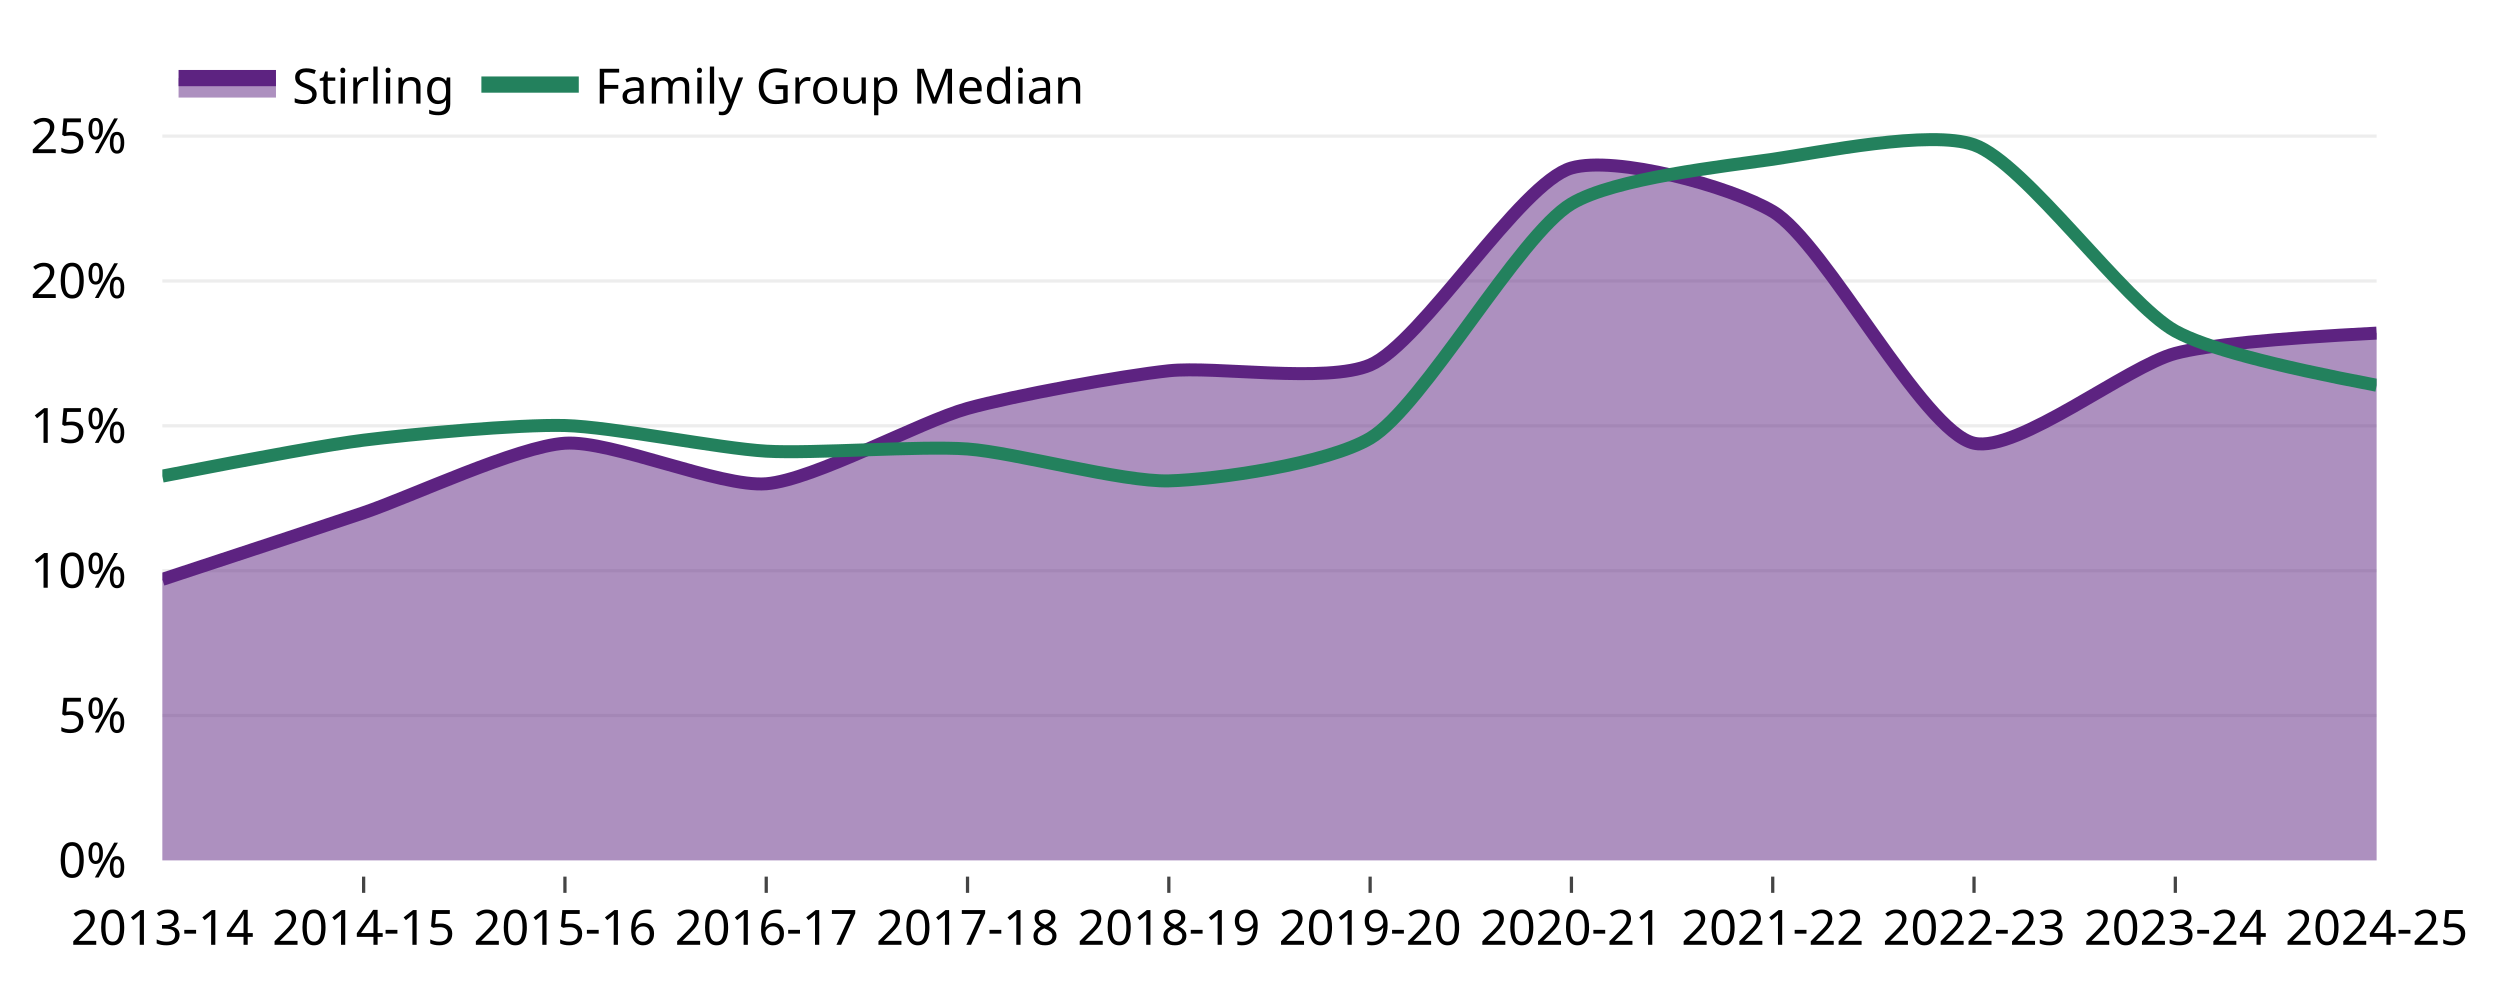
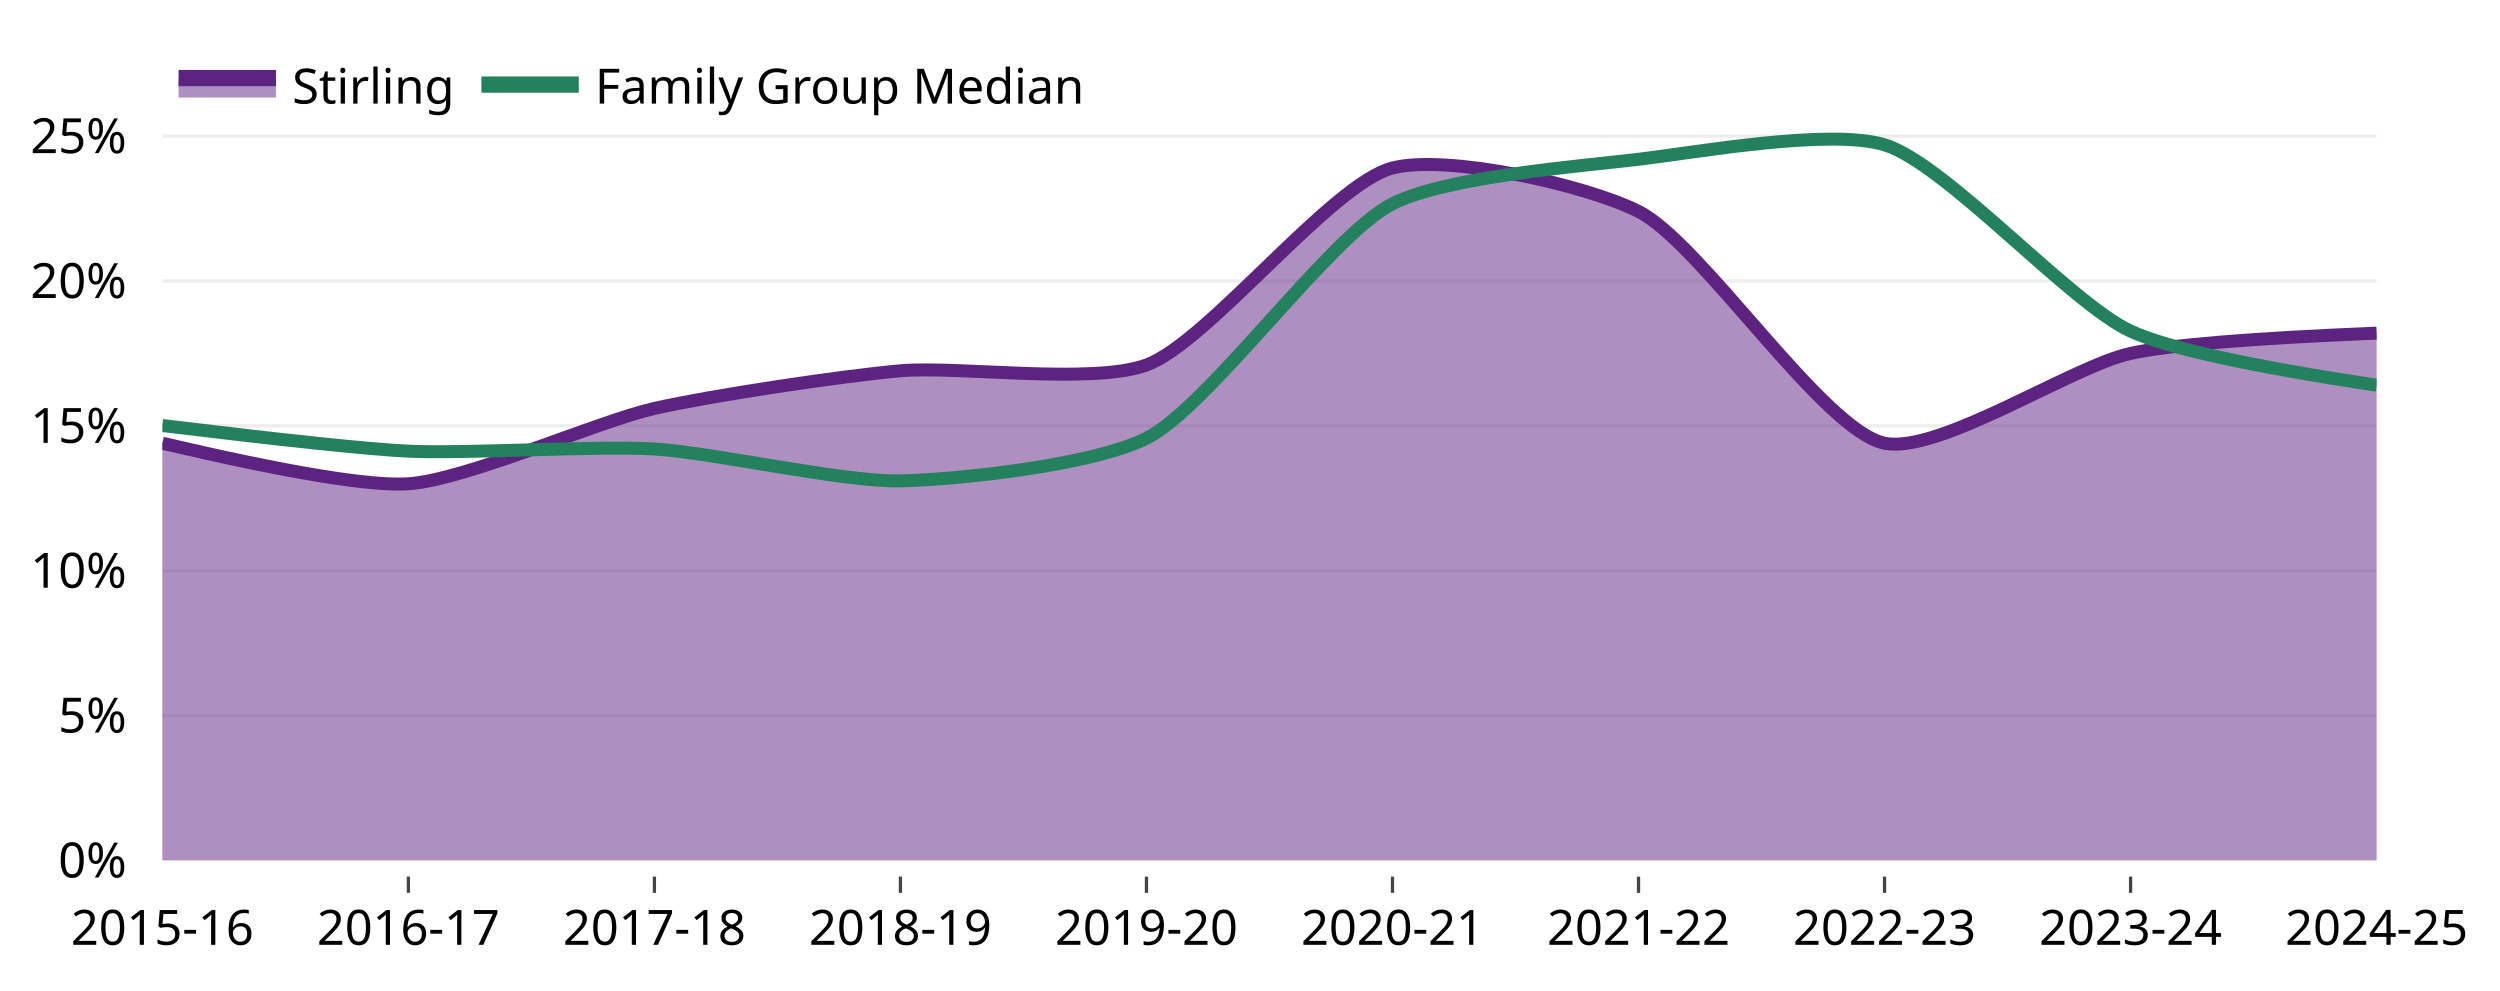
<svg xmlns="http://www.w3.org/2000/svg" class="main-svg" width="770" height="305" style="" viewBox="0 0 770 305">
  <rect x="0" y="0" width="770" height="305" style="fill: rgb(255, 255, 255); fill-opacity: 1;" />
-   <defs id="defs-cc67b1">
+   <defs id="defs-035549">
    <g class="clips">
-       <clipPath id="clipcc67b1xyplot" class="plotclip">
+       <clipPath id="clip035549xyplot" class="plotclip">
        <rect width="682" height="232" />
      </clipPath>
-       <clipPath class="axesclip" id="clipcc67b1x">
+       <clipPath class="axesclip" id="clip035549x">
        <rect x="50" y="0" width="682" height="305" />
      </clipPath>
-       <clipPath class="axesclip" id="clipcc67b1y">
+       <clipPath class="axesclip" id="clip035549y">
        <rect x="0" y="33" width="770" height="232" />
      </clipPath>
-       <clipPath class="axesclip" id="clipcc67b1xy">
+       <clipPath class="axesclip" id="clip035549xy">
        <rect x="50" y="33" width="682" height="232" />
      </clipPath>
    </g>
    <g class="gradients" />
    <g class="patterns" />
  </defs>
  <g class="bglayer">
    <rect class="bg" x="40" y="23" width="702" height="252" style="fill: rgb(0, 0, 0); fill-opacity: 0; stroke-width: 0;" />
  </g>
  <g class="layer-below">
    <g class="imagelayer" />
    <g class="shapelayer" />
  </g>
  <g class="cartesianlayer">
    <g class="subplot xy">
      <g class="layer-subplot">
        <g class="shapelayer" />
        <g class="imagelayer" />
      </g>
      <g class="minor-gridlayer">
        <g class="x" />
        <g class="y" />
      </g>
      <g class="gridlayer">
        <g class="x">
-           <path class="xgrid crisp" transform="translate(112,0)" d="M0,33v232" style="stroke: rgb(255, 255, 255); stroke-opacity: 1; stroke-width: 1px;" />
-           <path class="xgrid crisp" transform="translate(174,0)" d="M0,33v232" style="stroke: rgb(255, 255, 255); stroke-opacity: 1; stroke-width: 1px;" />
-           <path class="xgrid crisp" transform="translate(236,0)" d="M0,33v232" style="stroke: rgb(255, 255, 255); stroke-opacity: 1; stroke-width: 1px;" />
-           <path class="xgrid crisp" transform="translate(298,0)" d="M0,33v232" style="stroke: rgb(255, 255, 255); stroke-opacity: 1; stroke-width: 1px;" />
-           <path class="xgrid crisp" transform="translate(360,0)" d="M0,33v232" style="stroke: rgb(255, 255, 255); stroke-opacity: 1; stroke-width: 1px;" />
-           <path class="xgrid crisp" transform="translate(422,0)" d="M0,33v232" style="stroke: rgb(255, 255, 255); stroke-opacity: 1; stroke-width: 1px;" />
-           <path class="xgrid crisp" transform="translate(484,0)" d="M0,33v232" style="stroke: rgb(255, 255, 255); stroke-opacity: 1; stroke-width: 1px;" />
-           <path class="xgrid crisp" transform="translate(546,0)" d="M0,33v232" style="stroke: rgb(255, 255, 255); stroke-opacity: 1; stroke-width: 1px;" />
-           <path class="xgrid crisp" transform="translate(608,0)" d="M0,33v232" style="stroke: rgb(255, 255, 255); stroke-opacity: 1; stroke-width: 1px;" />
-           <path class="xgrid crisp" transform="translate(670,0)" d="M0,33v232" style="stroke: rgb(255, 255, 255); stroke-opacity: 1; stroke-width: 1px;" />
+           <path class="xgrid crisp" transform="translate(125.78,0)" d="M0,33v232" style="stroke: rgb(255, 255, 255); stroke-opacity: 1; stroke-width: 1px;" />
+           <path class="xgrid crisp" transform="translate(201.56,0)" d="M0,33v232" style="stroke: rgb(255, 255, 255); stroke-opacity: 1; stroke-width: 1px;" />
+           <path class="xgrid crisp" transform="translate(277.33,0)" d="M0,33v232" style="stroke: rgb(255, 255, 255); stroke-opacity: 1; stroke-width: 1px;" />
+           <path class="xgrid crisp" transform="translate(353.11,0)" d="M0,33v232" style="stroke: rgb(255, 255, 255); stroke-opacity: 1; stroke-width: 1px;" />
+           <path class="xgrid crisp" transform="translate(428.89,0)" d="M0,33v232" style="stroke: rgb(255, 255, 255); stroke-opacity: 1; stroke-width: 1px;" />
+           <path class="xgrid crisp" transform="translate(504.67,0)" d="M0,33v232" style="stroke: rgb(255, 255, 255); stroke-opacity: 1; stroke-width: 1px;" />
+           <path class="xgrid crisp" transform="translate(580.44,0)" d="M0,33v232" style="stroke: rgb(255, 255, 255); stroke-opacity: 1; stroke-width: 1px;" />
+           <path class="xgrid crisp" transform="translate(656.22,0)" d="M0,33v232" style="stroke: rgb(255, 255, 255); stroke-opacity: 1; stroke-width: 1px;" />
        </g>
        <g class="y">
          <path class="ygrid crisp" transform="translate(0,220.38)" d="M50,0h682" style="stroke: rgb(237, 237, 237); stroke-opacity: 1; stroke-width: 1px;" />
          <path class="ygrid crisp" transform="translate(0,175.77)" d="M50,0h682" style="stroke: rgb(237, 237, 237); stroke-opacity: 1; stroke-width: 1px;" />
          <path class="ygrid crisp" transform="translate(0,131.15)" d="M50,0h682" style="stroke: rgb(237, 237, 237); stroke-opacity: 1; stroke-width: 1px;" />
          <path class="ygrid crisp" transform="translate(0,86.54)" d="M50,0h682" style="stroke: rgb(237, 237, 237); stroke-opacity: 1; stroke-width: 1px;" />
          <path class="ygrid crisp" transform="translate(0,41.92)" d="M50,0h682" style="stroke: rgb(237, 237, 237); stroke-opacity: 1; stroke-width: 1px;" />
        </g>
      </g>
      <g class="zerolinelayer">
        <path class="yzl zl crisp" transform="translate(0,265)" d="M50,0h682" style="stroke: rgb(255, 255, 255); stroke-opacity: 1; stroke-width: 2px;" />
      </g>
      <g class="layer-between">
        <g class="shapelayer" />
        <g class="imagelayer" />
      </g>
      <path class="xlines-below" />
      <path class="ylines-below" />
      <g class="overlines-below" />
      <g class="xaxislayer-below" />
      <g class="yaxislayer-below" />
      <g class="overaxes-below" />
      <g class="overplot">
-         <g class="xy" transform="translate(50,33)" clip-path="url(#clipcc67b1xyplot)">
+         <g class="xy" transform="translate(50,33)" clip-path="url(#clip035549xyplot)">
          <g class="scatterlayer mlayer">
-             <g class="trace scatter trace3b6abf" style="stroke-miterlimit: 2;">
+             <g class="trace scatter traceb3e36e" style="stroke-miterlimit: 2;">
              <g class="fills">
                <g>
-                   <path class="js-fill" d="M682,232L0,232L0,145.45Q47.55,129.81 62,124.92C76.48,120.02 109.4,104.49 124,103.51C138.34,102.55 171.69,117.14 186,116C200.64,114.83 233.35,96.88 248,92.8C262.3,88.82 295.47,82.76 310,81.2C324.41,79.66 358.56,85.13 372,79.42C387.9,72.67 418.21,23.3 434,18.74C447.5,14.84 482.71,24.26 496,32.12C512.22,41.72 542.12,99.99 558,103.51C571.45,106.49 605.21,79.79 620,75.85Q634.17,72.08 682,69.6" style="fill: rgb(93, 35, 129); fill-opacity: 0.5; stroke-width: 0;" />
+                   <path class="js-fill" d="M682,232L0,232L0,103.51Q58.23,117.17 75.78,116C93.6,114.81 133.73,96.87 151.56,92.8C169.1,88.8 209.6,82.76 227.33,81.2C244.96,79.65 286.39,85.51 303.11,79.42C322.03,72.53 360.06,23.55 378.89,18.74C395.66,14.45 438.14,23.82 454.67,32.12C473.9,41.77 511.48,99.61 530.44,103.51C547.13,106.94 588.27,79.79 606.22,75.85Q623.65,72.02 682,69.6" style="fill: rgb(93, 35, 129); fill-opacity: 0.5; stroke-width: 0;" />
                </g>
              </g>
              <g class="errorbars" />
              <g class="lines">
-                 <path class="js-line" d="M0,145.45Q47.55,129.81 62,124.92C76.48,120.02 109.4,104.49 124,103.51C138.34,102.55 171.69,117.14 186,116C200.64,114.83 233.35,96.88 248,92.8C262.3,88.82 295.47,82.76 310,81.2C324.41,79.66 358.56,85.13 372,79.42C387.9,72.67 418.21,23.3 434,18.74C447.5,14.84 482.71,24.26 496,32.12C512.22,41.72 542.12,99.99 558,103.51C571.45,106.49 605.21,79.79 620,75.85Q634.17,72.08 682,69.6" style="vector-effect: none; fill: none; stroke: rgb(93, 35, 129); stroke-opacity: 1; stroke-width: 4px; opacity: 1;" />
+                 <path class="js-line" d="M0,103.51Q58.23,117.17 75.78,116C93.6,114.81 133.73,96.87 151.56,92.8C169.1,88.8 209.6,82.76 227.33,81.2C244.96,79.65 286.39,85.51 303.11,79.42C322.03,72.53 360.06,23.55 378.89,18.74C395.66,14.45 438.14,23.82 454.67,32.12C473.9,41.77 511.48,99.61 530.44,103.51C547.13,106.94 588.27,79.79 606.22,75.85Q623.65,72.02 682,69.6" style="vector-effect: none; fill: none; stroke: rgb(93, 35, 129); stroke-opacity: 1; stroke-width: 4px; opacity: 1;" />
              </g>
              <g class="points" />
              <g class="text" />
            </g>
-             <g class="trace scatter traced5a0fe" style="stroke-miterlimit: 2; opacity: 1;">
+             <g class="trace scatter trace5cce25" style="stroke-miterlimit: 2; opacity: 1;">
              <g class="fills" />
              <g class="errorbars" />
              <g class="lines">
-                 <path class="js-line" d="M0,113.64Q47.49,104.39 62,102.57C76.42,100.76 109.55,97.67 124,98.06C138.49,98.45 171.5,105.12 186,105.96C200.44,106.8 233.58,104.23 248,105.29C262.51,106.35 295.57,115.48 310,115.11C324.5,114.74 358.73,109.85 372,101.99C388.26,92.35 417.75,39.49 434,29.76C447.27,21.81 481.46,18.18 496,16.06C510.39,13.96 544.48,6.86 558,11.6C573.76,17.13 604.4,60.36 620,68.98Q633.6,76.5 682,85.66" style="vector-effect: none; fill: none; stroke: rgb(35, 129, 93); stroke-opacity: 1; stroke-width: 4px; opacity: 1;" />
+                 <path class="js-line" d="M0,98.06Q58.07,105.12 75.78,105.96C93.44,106.8 133.92,104.23 151.56,105.29C169.28,106.35 209.68,115.49 227.33,115.11C245.04,114.73 286.59,110.31 303.11,101.99C322.38,92.29 359.63,39.55 378.89,29.76C395.41,21.37 436.92,18.18 454.67,16.06C472.29,13.96 513.65,6.5 530.44,11.6C549.23,17.3 587.55,60.36 606.22,68.98Q623.09,76.77 682,85.66" style="vector-effect: none; fill: none; stroke: rgb(35, 129, 93); stroke-opacity: 1; stroke-width: 4px; opacity: 1;" />
              </g>
              <g class="points" />
              <g class="text" />
            </g>
          </g>
        </g>
      </g>
      <g class="zerolinelayer-above" />
      <path class="xlines-above crisp" d="" style="fill: none; stroke-width: 1px; stroke: rgb(0, 0, 0); stroke-opacity: 0;" />
      <path class="ylines-above crisp" d="M0,0" style="fill: none;" />
      <g class="overlines-above" />
      <g class="xaxislayer-above">
-         <path class="xtick ticks crisp" d="M0,275v-5" transform="translate(112,0)" style="stroke: rgb(68, 68, 68); stroke-opacity: 1; stroke-width: 1px;" />
-         <path class="xtick ticks crisp" d="M0,275v-5" transform="translate(174,0)" style="stroke: rgb(68, 68, 68); stroke-opacity: 1; stroke-width: 1px;" />
-         <path class="xtick ticks crisp" d="M0,275v-5" transform="translate(236,0)" style="stroke: rgb(68, 68, 68); stroke-opacity: 1; stroke-width: 1px;" />
-         <path class="xtick ticks crisp" d="M0,275v-5" transform="translate(298,0)" style="stroke: rgb(68, 68, 68); stroke-opacity: 1; stroke-width: 1px;" />
-         <path class="xtick ticks crisp" d="M0,275v-5" transform="translate(360,0)" style="stroke: rgb(68, 68, 68); stroke-opacity: 1; stroke-width: 1px;" />
-         <path class="xtick ticks crisp" d="M0,275v-5" transform="translate(422,0)" style="stroke: rgb(68, 68, 68); stroke-opacity: 1; stroke-width: 1px;" />
-         <path class="xtick ticks crisp" d="M0,275v-5" transform="translate(484,0)" style="stroke: rgb(68, 68, 68); stroke-opacity: 1; stroke-width: 1px;" />
-         <path class="xtick ticks crisp" d="M0,275v-5" transform="translate(546,0)" style="stroke: rgb(68, 68, 68); stroke-opacity: 1; stroke-width: 1px;" />
-         <path class="xtick ticks crisp" d="M0,275v-5" transform="translate(608,0)" style="stroke: rgb(68, 68, 68); stroke-opacity: 1; stroke-width: 1px;" />
-         <path class="xtick ticks crisp" d="M0,275v-5" transform="translate(670,0)" style="stroke: rgb(68, 68, 68); stroke-opacity: 1; stroke-width: 1px;" />
-         <g class="xtick">
-           <text text-anchor="middle" x="0" y="291" transform="translate(50,0)" style="font-family: 'Segoe UI Semibold'; font-size: 15px; fill: rgb(0, 0, 0); fill-opacity: 1; white-space: pre;">2013-14</text>
-         </g>
-         <g class="xtick">
-           <text text-anchor="middle" x="0" y="291" transform="translate(112,0)" style="font-family: 'Segoe UI Semibold'; font-size: 15px; fill: rgb(0, 0, 0); fill-opacity: 1; white-space: pre;">2014-15</text>
-         </g>
-         <g class="xtick">
-           <text text-anchor="middle" x="0" y="291" transform="translate(174,0)" style="font-family: 'Segoe UI Semibold'; font-size: 15px; fill: rgb(0, 0, 0); fill-opacity: 1; white-space: pre;">2015-16</text>
-         </g>
-         <g class="xtick">
-           <text text-anchor="middle" x="0" y="291" transform="translate(236,0)" style="font-family: 'Segoe UI Semibold'; font-size: 15px; fill: rgb(0, 0, 0); fill-opacity: 1; white-space: pre;">2016-17</text>
-         </g>
-         <g class="xtick">
-           <text text-anchor="middle" x="0" y="291" transform="translate(298,0)" style="font-family: 'Segoe UI Semibold'; font-size: 15px; fill: rgb(0, 0, 0); fill-opacity: 1; white-space: pre;">2017-18</text>
-         </g>
-         <g class="xtick">
-           <text text-anchor="middle" x="0" y="291" transform="translate(360,0)" style="font-family: 'Segoe UI Semibold'; font-size: 15px; fill: rgb(0, 0, 0); fill-opacity: 1; white-space: pre;">2018-19</text>
-         </g>
-         <g class="xtick">
-           <text text-anchor="middle" x="0" y="291" transform="translate(422,0)" style="font-family: 'Segoe UI Semibold'; font-size: 15px; fill: rgb(0, 0, 0); fill-opacity: 1; white-space: pre;">2019-20</text>
-         </g>
-         <g class="xtick">
-           <text text-anchor="middle" x="0" y="291" transform="translate(484,0)" style="font-family: 'Segoe UI Semibold'; font-size: 15px; fill: rgb(0, 0, 0); fill-opacity: 1; white-space: pre;">2020-21</text>
-         </g>
-         <g class="xtick">
-           <text text-anchor="middle" x="0" y="291" transform="translate(546,0)" style="font-family: 'Segoe UI Semibold'; font-size: 15px; fill: rgb(0, 0, 0); fill-opacity: 1; white-space: pre;">2021-22</text>
-         </g>
-         <g class="xtick">
-           <text text-anchor="middle" x="0" y="291" transform="translate(608,0)" style="font-family: 'Segoe UI Semibold'; font-size: 15px; fill: rgb(0, 0, 0); fill-opacity: 1; white-space: pre;">2022-23</text>
-         </g>
-         <g class="xtick">
-           <text text-anchor="middle" x="0" y="291" transform="translate(670,0)" style="font-family: 'Segoe UI Semibold'; font-size: 15px; fill: rgb(0, 0, 0); fill-opacity: 1; white-space: pre;">2023-24</text>
+         <path class="xtick ticks crisp" d="M0,275v-5" transform="translate(125.78,0)" style="stroke: rgb(68, 68, 68); stroke-opacity: 1; stroke-width: 1px;" />
+         <path class="xtick ticks crisp" d="M0,275v-5" transform="translate(201.56,0)" style="stroke: rgb(68, 68, 68); stroke-opacity: 1; stroke-width: 1px;" />
+         <path class="xtick ticks crisp" d="M0,275v-5" transform="translate(277.33,0)" style="stroke: rgb(68, 68, 68); stroke-opacity: 1; stroke-width: 1px;" />
+         <path class="xtick ticks crisp" d="M0,275v-5" transform="translate(353.11,0)" style="stroke: rgb(68, 68, 68); stroke-opacity: 1; stroke-width: 1px;" />
+         <path class="xtick ticks crisp" d="M0,275v-5" transform="translate(428.89,0)" style="stroke: rgb(68, 68, 68); stroke-opacity: 1; stroke-width: 1px;" />
+         <path class="xtick ticks crisp" d="M0,275v-5" transform="translate(504.67,0)" style="stroke: rgb(68, 68, 68); stroke-opacity: 1; stroke-width: 1px;" />
+         <path class="xtick ticks crisp" d="M0,275v-5" transform="translate(580.44,0)" style="stroke: rgb(68, 68, 68); stroke-opacity: 1; stroke-width: 1px;" />
+         <path class="xtick ticks crisp" d="M0,275v-5" transform="translate(656.22,0)" style="stroke: rgb(68, 68, 68); stroke-opacity: 1; stroke-width: 1px;" />
+         <g class="xtick">
+           <text text-anchor="middle" x="0" y="291" transform="translate(50,0)" style="font-family: 'Segoe UI Semibold'; font-size: 15px; fill: rgb(0, 0, 0); fill-opacity: 1; white-space: pre;">2015-16</text>
+         </g>
+         <g class="xtick">
+           <text text-anchor="middle" x="0" y="291" transform="translate(125.78,0)" style="font-family: 'Segoe UI Semibold'; font-size: 15px; fill: rgb(0, 0, 0); fill-opacity: 1; white-space: pre;">2016-17</text>
+         </g>
+         <g class="xtick">
+           <text text-anchor="middle" x="0" y="291" transform="translate(201.56,0)" style="font-family: 'Segoe UI Semibold'; font-size: 15px; fill: rgb(0, 0, 0); fill-opacity: 1; white-space: pre;">2017-18</text>
+         </g>
+         <g class="xtick">
+           <text text-anchor="middle" x="0" y="291" transform="translate(277.33,0)" style="font-family: 'Segoe UI Semibold'; font-size: 15px; fill: rgb(0, 0, 0); fill-opacity: 1; white-space: pre;">2018-19</text>
+         </g>
+         <g class="xtick">
+           <text text-anchor="middle" x="0" y="291" transform="translate(353.11,0)" style="font-family: 'Segoe UI Semibold'; font-size: 15px; fill: rgb(0, 0, 0); fill-opacity: 1; white-space: pre;">2019-20</text>
+         </g>
+         <g class="xtick">
+           <text text-anchor="middle" x="0" y="291" transform="translate(428.89,0)" style="font-family: 'Segoe UI Semibold'; font-size: 15px; fill: rgb(0, 0, 0); fill-opacity: 1; white-space: pre;">2020-21</text>
+         </g>
+         <g class="xtick">
+           <text text-anchor="middle" x="0" y="291" transform="translate(504.67,0)" style="font-family: 'Segoe UI Semibold'; font-size: 15px; fill: rgb(0, 0, 0); fill-opacity: 1; white-space: pre;">2021-22</text>
+         </g>
+         <g class="xtick">
+           <text text-anchor="middle" x="0" y="291" transform="translate(580.44,0)" style="font-family: 'Segoe UI Semibold'; font-size: 15px; fill: rgb(0, 0, 0); fill-opacity: 1; white-space: pre;">2022-23</text>
+         </g>
+         <g class="xtick">
+           <text text-anchor="middle" x="0" y="291" transform="translate(656.22,0)" style="font-family: 'Segoe UI Semibold'; font-size: 15px; fill: rgb(0, 0, 0); fill-opacity: 1; white-space: pre;">2023-24</text>
        </g>
        <g class="xtick">
          <text text-anchor="middle" x="0" y="291" transform="translate(732,0)" style="font-family: 'Segoe UI Semibold'; font-size: 15px; fill: rgb(0, 0, 0); fill-opacity: 1; white-space: pre;">2024-25</text>
        </g>
      </g>
      <g class="yaxislayer-above">
        <g class="ytick">
          <text text-anchor="end" x="39" y="5.25" transform="translate(0,265)" style="font-family: 'Segoe UI Semibold'; font-size: 15px; fill: rgb(0, 0, 0); fill-opacity: 1; white-space: pre;">0%</text>
        </g>
        <g class="ytick">
          <text text-anchor="end" x="39" y="5.25" style="font-family: 'Segoe UI Semibold'; font-size: 15px; fill: rgb(0, 0, 0); fill-opacity: 1; white-space: pre;" transform="translate(0,220.38)">5%</text>
        </g>
        <g class="ytick">
          <text text-anchor="end" x="39" y="5.25" style="font-family: 'Segoe UI Semibold'; font-size: 15px; fill: rgb(0, 0, 0); fill-opacity: 1; white-space: pre;" transform="translate(0,175.77)">10%</text>
        </g>
        <g class="ytick">
          <text text-anchor="end" x="39" y="5.25" style="font-family: 'Segoe UI Semibold'; font-size: 15px; fill: rgb(0, 0, 0); fill-opacity: 1; white-space: pre;" transform="translate(0,131.15)">15%</text>
        </g>
        <g class="ytick">
          <text text-anchor="end" x="39" y="5.25" style="font-family: 'Segoe UI Semibold'; font-size: 15px; fill: rgb(0, 0, 0); fill-opacity: 1; white-space: pre;" transform="translate(0,86.54)">20%</text>
        </g>
        <g class="ytick">
          <text text-anchor="end" x="39" y="5.25" style="font-family: 'Segoe UI Semibold'; font-size: 15px; fill: rgb(0, 0, 0); fill-opacity: 1; white-space: pre;" transform="translate(0,41.92)">25%</text>
        </g>
      </g>
      <g class="overaxes-above" />
    </g>
  </g>
  <g class="polarlayer" />
  <g class="smithlayer" />
  <g class="ternarylayer" />
  <g class="geolayer" />
  <g class="funnelarealayer" />
  <g class="pielayer" />
  <g class="iciclelayer" />
  <g class="treemaplayer" />
  <g class="sunburstlayer" />
  <g class="glimages" />
-   <defs id="topdefs-cc67b1">
+   <defs id="topdefs-035549">
    <g class="clips" />
-     <clipPath id="legendcc67b1">
+     <clipPath id="legend035549">
      <rect width="285" height="33" x="0" y="0" />
    </clipPath>
  </defs>
  <g class="layer-above">
    <g class="imagelayer" />
    <g class="shapelayer" />
  </g>
  <g class="infolayer">
    <g class="legend" pointer-events="all" transform="translate(50,9.8)">
      <rect class="bg" shape-rendering="crispEdges" style="stroke: rgb(68, 68, 68); stroke-opacity: 1; fill: rgb(0, 0, 0); fill-opacity: 0; stroke-width: 0px;" width="285" height="33" x="0" y="0" />
-       <g class="scrollbox" transform="" clip-path="url(#legendcc67b1)">
+       <g class="scrollbox" transform="" clip-path="url(#legend035549)">
        <g class="groups">
          <g class="traces" transform="translate(0,16.25)" style="opacity: 1;">
            <text class="legendtext" text-anchor="start" x="40" y="5.85" style="font-family: 'Segoe UI Semibold'; font-size: 15px; fill: rgb(0, 0, 0); fill-opacity: 1; white-space: pre;">Stirling</text>
            <g class="layers">
              <g class="legendfill">
                <path class="js-fill" d="M5,-2h30v6h-30z" style="stroke-width: 0; fill: rgb(93, 35, 129); fill-opacity: 0.5;" />
              </g>
              <g class="legendlines">
                <path class="js-line" d="M5,-2h30" style="fill: none; stroke: rgb(93, 35, 129); stroke-opacity: 1; stroke-width: 5px;" />
              </g>
              <g class="legendsymbols">
                <g class="legendpoints" />
              </g>
            </g>
            <rect class="legendtoggle" x="0" y="-11.25" width="90.766" height="22.5" style="fill: rgb(0, 0, 0); fill-opacity: 0;" />
          </g>
          <g class="traces" transform="translate(93.26562,16.25)" style="opacity: 1;">
            <text class="legendtext" text-anchor="start" x="40" y="5.85" style="font-family: 'Segoe UI Semibold'; font-size: 15px; fill: rgb(0, 0, 0); fill-opacity: 1; white-space: pre;">Family Group Median</text>
            <g class="layers" style="opacity: 1;">
              <g class="legendfill" />
              <g class="legendlines">
                <path class="js-line" d="M5,0h30" style="fill: none; stroke: rgb(35, 129, 93); stroke-opacity: 1; stroke-width: 5px;" />
              </g>
              <g class="legendsymbols">
                <g class="legendpoints" />
              </g>
            </g>
            <rect class="legendtoggle" x="0" y="-11.25" width="188.602" height="22.5" style="fill: rgb(0, 0, 0); fill-opacity: 0;" />
          </g>
        </g>
      </g>
      <rect class="scrollbar" rx="20" ry="3" width="0" height="0" style="fill: rgb(128, 139, 164); fill-opacity: 1;" x="0" y="0" />
    </g>
    <g class="g-gtitle" />
    <g class="g-xtitle" />
    <g class="g-ytitle" />
  </g>
</svg>
